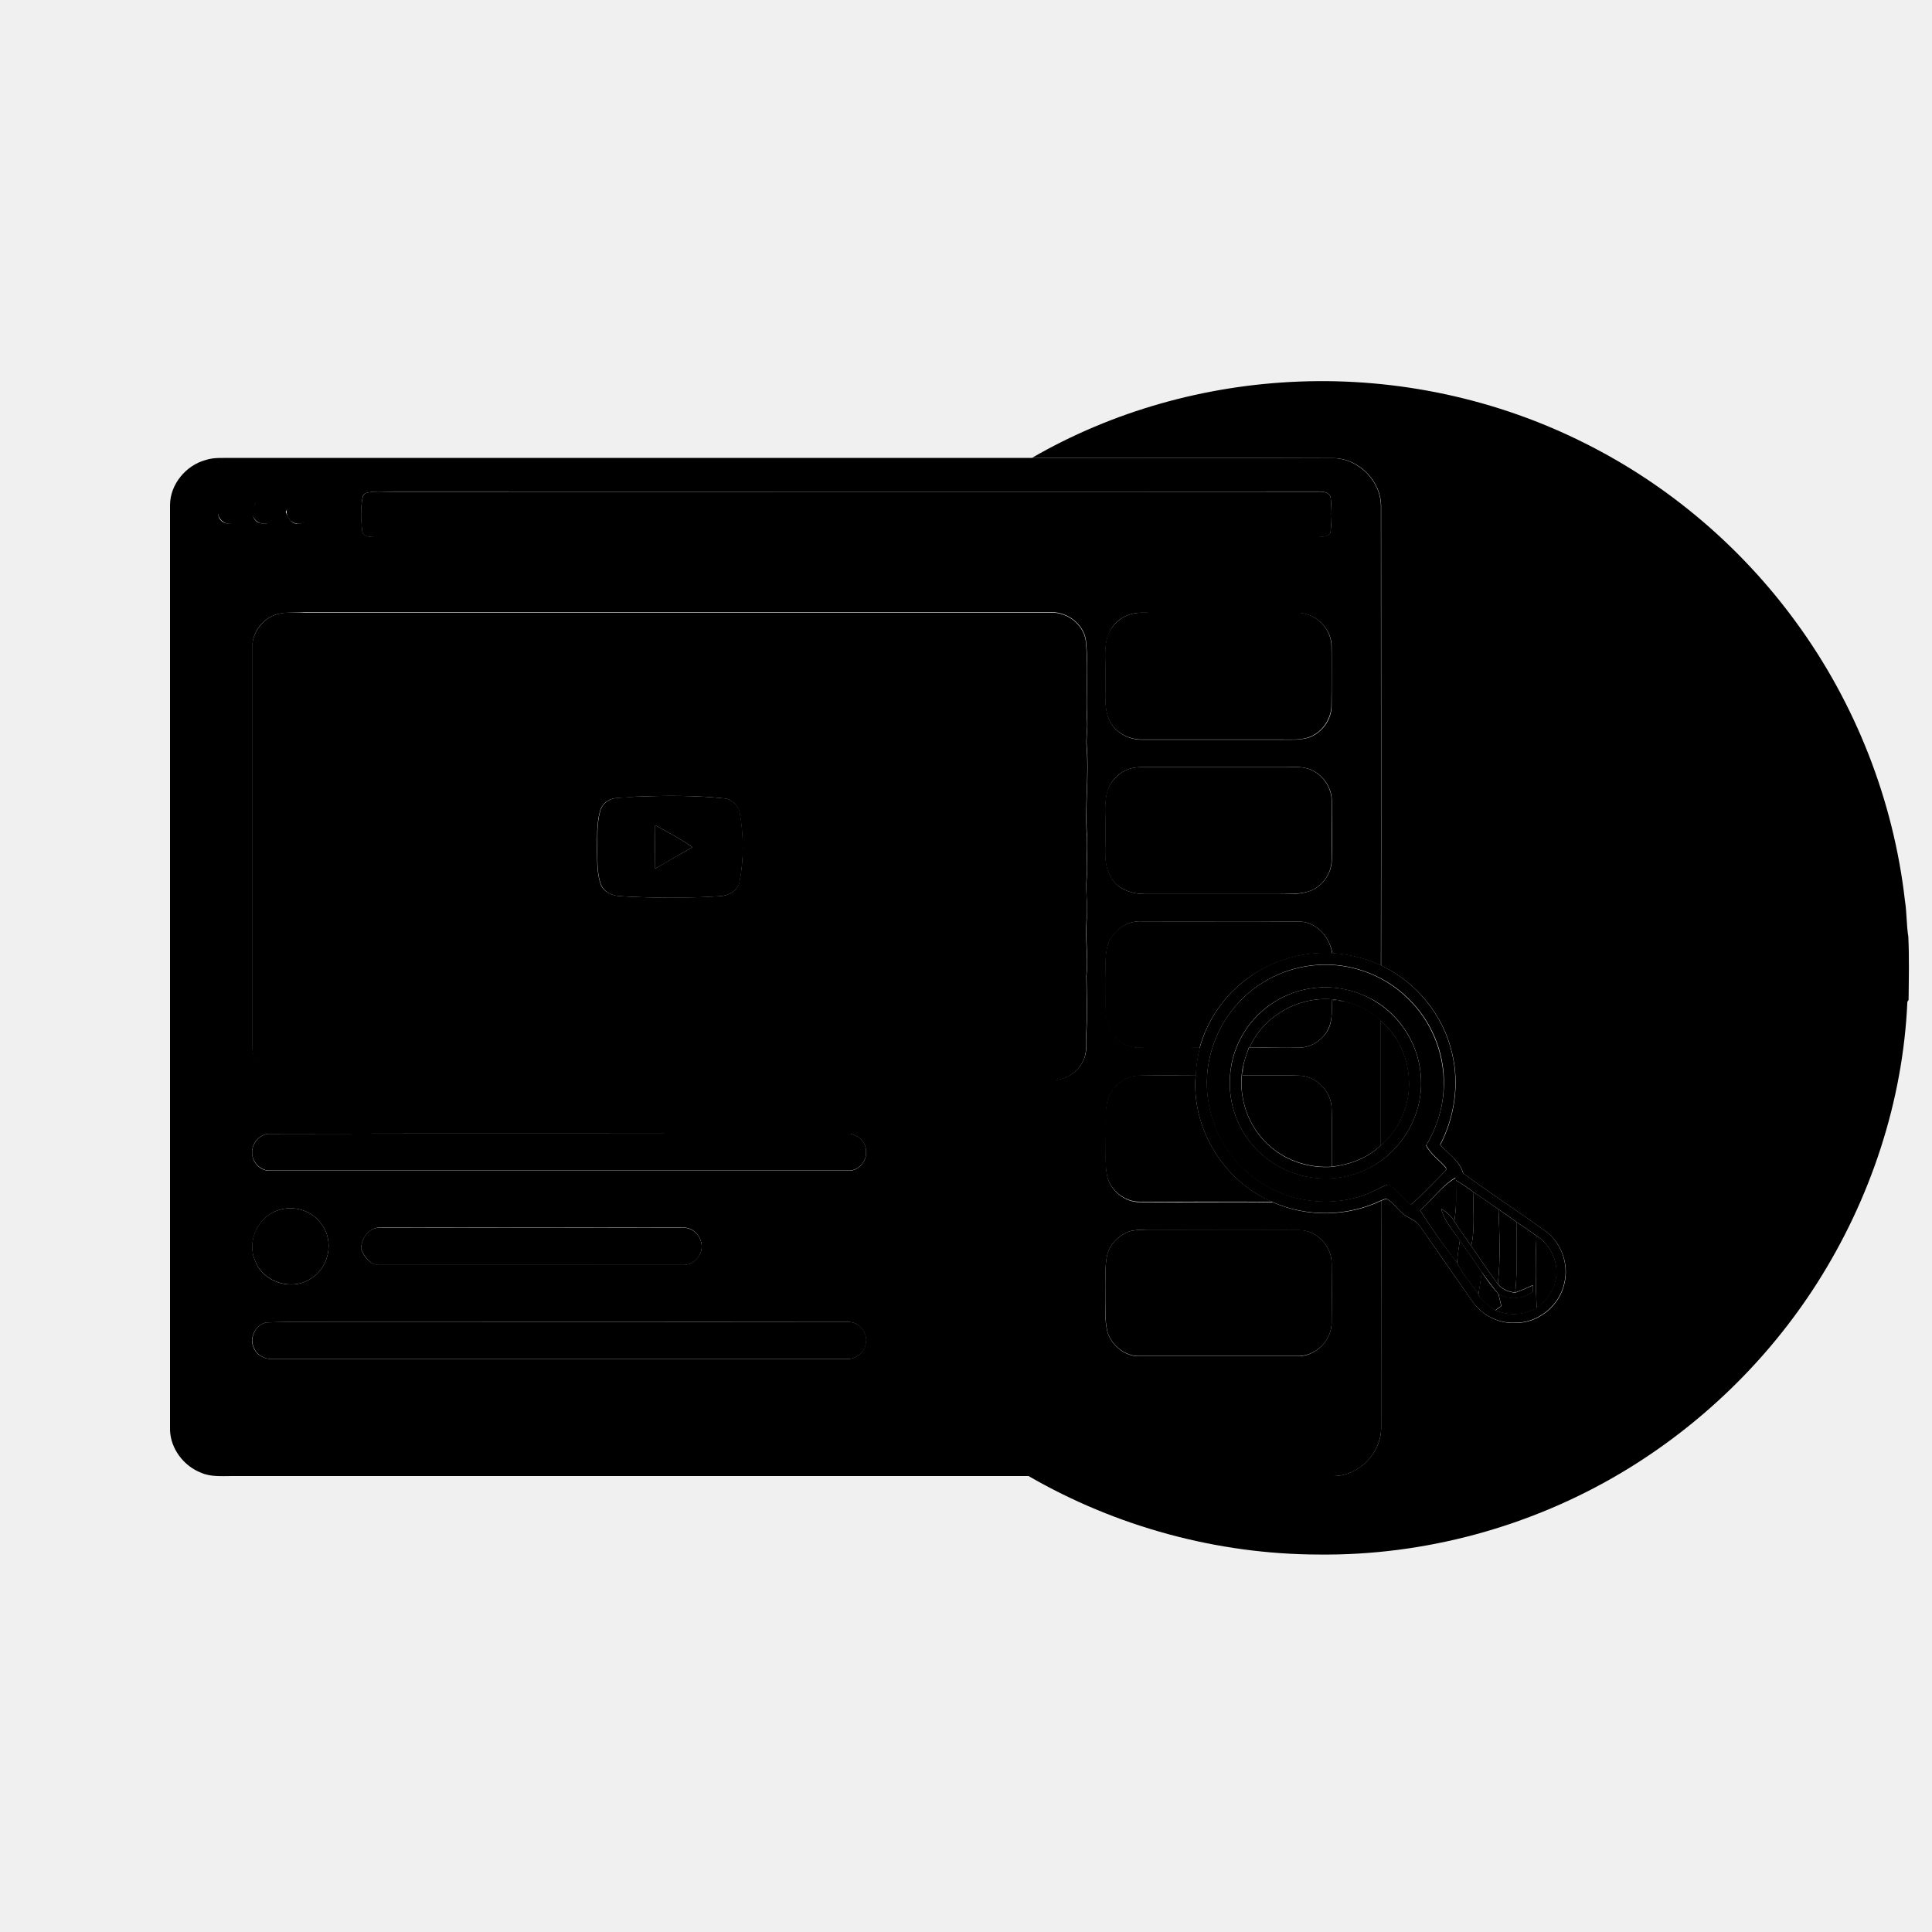
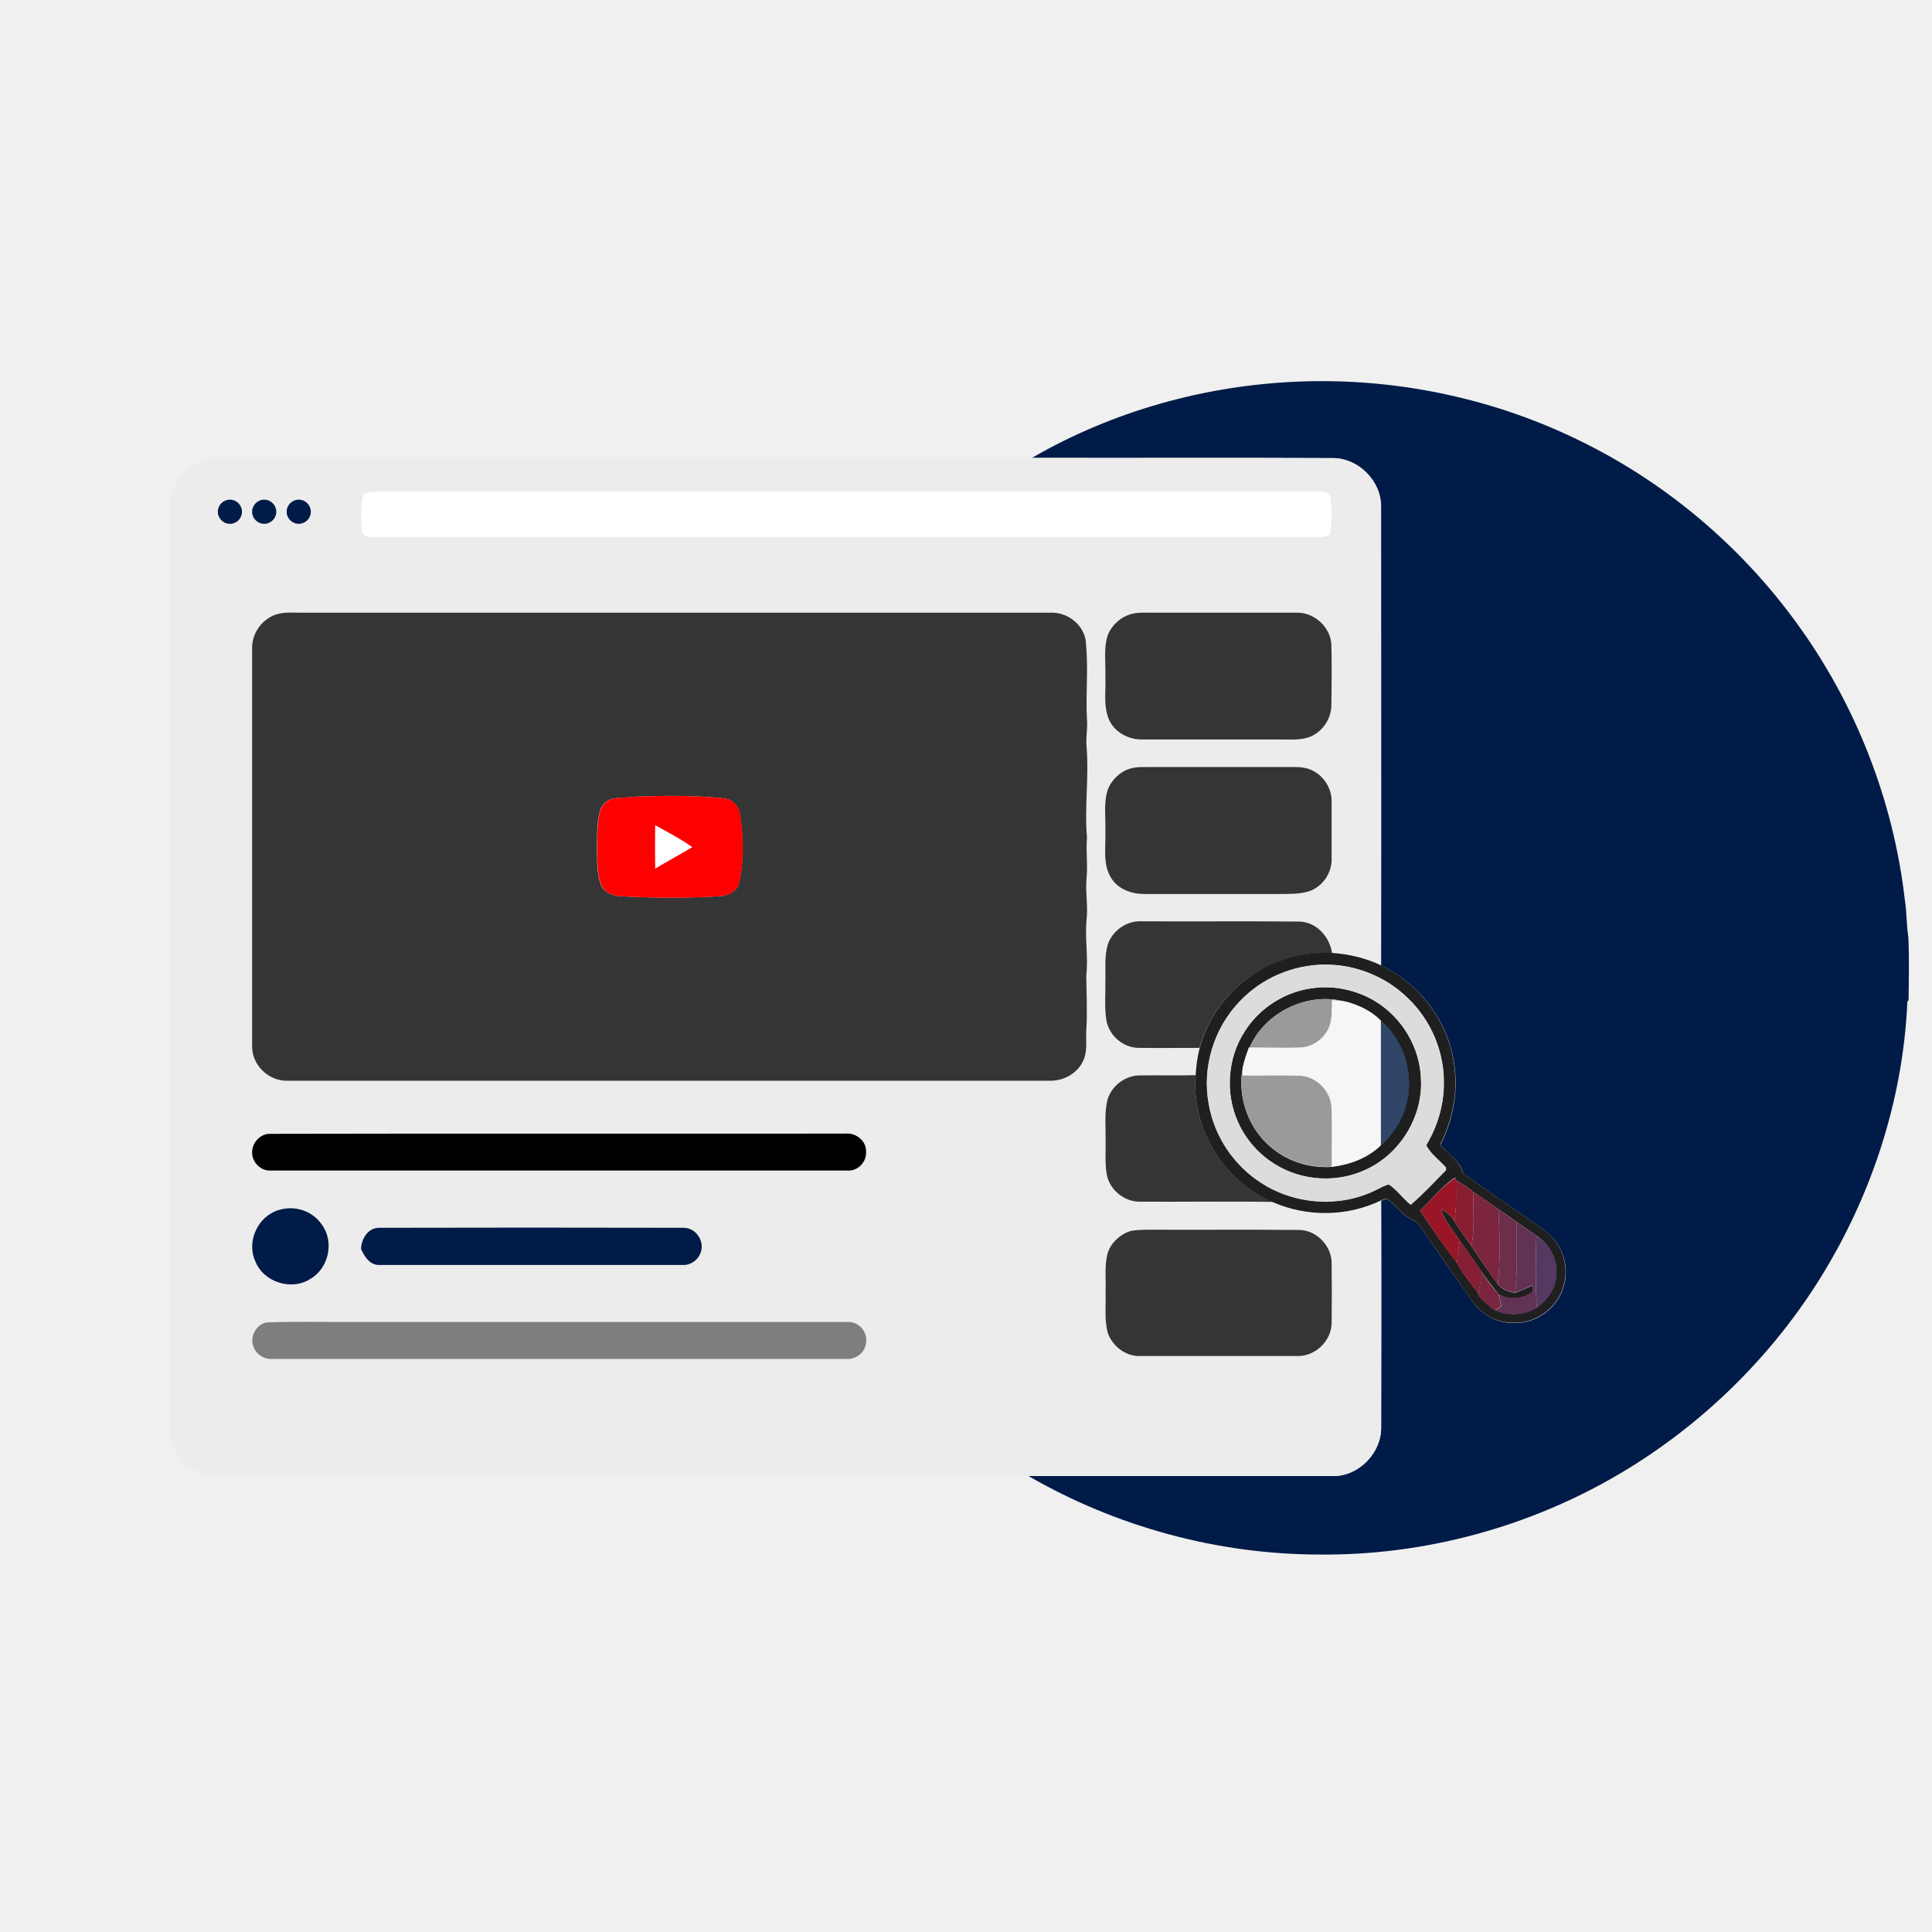
<svg xmlns="http://www.w3.org/2000/svg" version="1.1" id="Layer_1" x="0px" y="0px" viewBox="0 0 800 800" style="enable-background:new 0 0 800 800;" xml:space="preserve">
  <style type="text/css">
	.st0{fill:#001B47;}
	.st1{fill:#ECECEC;}
	.st2{fill:#FFFFFF;}
	.st3{fill:#353535;}
	.st4{fill:#FF0000;}
	.st5{fill:#1F1F1F;}
	.st6{fill:#DCDCDC;}
	.st7{fill:#9A9A9A;}
	.st8{fill:#F6F6F6;}
	.st9{opacity:0.8;}
	.st10{fill:#981625;}
	.st11{fill:#891D32;}
	.st12{fill:#7C253E;}
	.st13{fill:#6D2D4B;}
	.st14{fill:#623255;}
	.st15{fill:#553960;}
	.st16{fill:#861F35;}
	.st17{fill:#7A2640;}
	.st18{fill:#7E7E7E;}
</style>
  <g>
-     <path className="st0" d="M427.3,189.6c33.5-19.4,71.9-30.1,110.6-31.6c40.8-1.6,82,7.2,118.5,25.6c34.4,17.2,64.5,42.8,87.2,73.9   c24.7,33.7,40.5,74,45.2,115.5c0.8,5,0.6,10,1.4,14.9c0.4,8.7,0.2,17.5,0.1,26.2l-0.5,0.7c-1.8,41.3-15.3,81.9-37.5,116.7   c-20.3,31.8-48.2,58.8-80.7,78.2c-37.7,22.5-81.7,34.5-125.6,34c-41.9-0.1-83.8-11.5-120.1-32.5c42.1,0,84.1,0,126.2,0   c10.6,0,19.9-9.6,19.8-20.1c0-31.3,0.1-62.6,0-93.9c0.8-0.3,1.5-0.6,2.3-0.8c3.3,2,5.3,5.7,8.8,7.6c1.9,1.1,4,2,5.2,4   c7,10.2,14.2,20.4,21.3,30.6c3.9,5.8,10.7,9.5,17.7,9.2c9.6,0.3,18.6-7,20.6-16.3c2-8.1-1.3-17.1-8.1-21.9   c-11.2-8-22.7-15.6-33.8-23.7c-1.3-5.1-6.1-8-9.5-11.8c6-11.6,8-25.3,4.9-38c-3.6-15.8-14.8-29.4-29.4-36.3   c0.1-63.2,0-126.5,0-189.8c0.2-10.6-9.1-20.2-19.7-20.3C510.5,189.5,468.9,189.7,427.3,189.6z" />
+     <path class="st0" d="M427.3,189.6c33.5-19.4,71.9-30.1,110.6-31.6c40.8-1.6,82,7.2,118.5,25.6c34.4,17.2,64.5,42.8,87.2,73.9   c24.7,33.7,40.5,74,45.2,115.5c0.8,5,0.6,10,1.4,14.9c0.4,8.7,0.2,17.5,0.1,26.2l-0.5,0.7c-1.8,41.3-15.3,81.9-37.5,116.7   c-20.3,31.8-48.2,58.8-80.7,78.2c-37.7,22.5-81.7,34.5-125.6,34c-41.9-0.1-83.8-11.5-120.1-32.5c42.1,0,84.1,0,126.2,0   c10.6,0,19.9-9.6,19.8-20.1c0-31.3,0.1-62.6,0-93.9c0.8-0.3,1.5-0.6,2.3-0.8c3.3,2,5.3,5.7,8.8,7.6c1.9,1.1,4,2,5.2,4   c7,10.2,14.2,20.4,21.3,30.6c3.9,5.8,10.7,9.5,17.7,9.2c9.6,0.3,18.6-7,20.6-16.3c2-8.1-1.3-17.1-8.1-21.9   c-11.2-8-22.7-15.6-33.8-23.7c-1.3-5.1-6.1-8-9.5-11.8c6-11.6,8-25.3,4.9-38c-3.6-15.8-14.8-29.4-29.4-36.3   c0.1-63.2,0-126.5,0-189.8c0.2-10.6-9.1-20.2-19.7-20.3C510.5,189.5,468.9,189.7,427.3,189.6z" />
  </g>
  <g>
    <g>
-       <path className="st1" d="M85.1,190.5c3.5-1.2,7.3-0.8,10.9-0.9c110.5,0,220.9,0,331.4,0c41.6,0.1,83.1-0.1,124.7,0.1    c10.6,0.2,19.9,9.7,19.7,20.3c0,63.2,0.1,126.5,0,189.8c-6.3-3-13.2-4.6-20.1-5.1c-1.1-6.7-6.5-12.9-13.5-13.1    c-21.7-0.2-43.5,0-65.2-0.1c-6.2-0.4-12.2,3.8-14.2,9.6c-1.5,5.2-0.8,10.6-0.9,15.9c0.1,5-0.4,10.1,0.4,15.1    c0.9,6.6,7.1,11.9,13.8,11.7c8.3,0.1,16.5,0,24.8,0c-1,3.8-1.5,7.6-1.7,11.5c-7.7,0.1-15.4-0.1-23.1,0.1    c-6.3,0-12.3,4.7-13.6,10.9c-1,5.2-0.4,10.5-0.6,15.7c0.1,4.7-0.3,9.4,0.4,14c0.9,6.6,7.2,11.9,13.8,11.8    c18.4,0.2,36.7-0.2,55.1,0.1c14.1,6.2,30.8,6,44.7-0.7c0.1,31.3,0.1,62.6,0,93.9c0.1,10.5-9.2,20.2-19.8,20.1    c-42.1,0-84.1,0-126.2,0c-109.9,0-219.9,0-329.9,0c-4.3,0-8.8,0.4-12.8-1.4c-7.2-2.8-12.6-10-12.8-17.7c0-127.7,0-255.4,0-383.1    C70.5,200.5,77,192.7,85.1,190.5z M151.3,204.2c-0.2,0.3-0.8,0.8-1,1c-1.1,4.8-0.8,9.9-0.3,14.7c0.4,2.4,3.1,2.4,5,2.4    c130.3,0,260.7,0,391,0c1.8-0.1,4.7-0.1,5-2.4c0.5-4.6,0.5-9.3,0-13.9c-0.5-2.3-3.1-2.4-5-2.5c-127.7,0.1-255.3,0-383,0    C159.1,203.8,155.1,203.1,151.3,204.2z M92.4,208.4c-2.2,1.2-2.7,4.5-1.4,6.5c1.9,2.9,7,2.4,8.1-1    C100.9,210.1,95.8,205.9,92.4,208.4z M105.7,208.6c-1.8,2.7-1.5,7.5,2.4,8.1c4.1,1.3,7.4-4.2,4.5-7.3    C110.9,207.1,108,207.8,105.7,208.6z M118.3,212c1,2.4,2.5,5.5,5.7,4.8c4.2-0.1,5.4-6.7,1.7-8.4    C122.6,206.3,119.4,209.2,118.3,212z M115.2,254.2c-6.1,1.5-10.8,7.4-10.7,13.7c0,55,0,110,0,165c-0.2,7.7,6.8,14.5,14.5,14.4    c105.3,0,210.6,0,316,0c5.5,0.2,11.1-2.9,13.5-8c2-3.9,1.2-8.3,1.4-12.5c0.5-7.7,0.1-15.3,0-23c0.9-7.7-0.6-15.3,0.1-23    c0.6-5.7-0.6-11.4,0-17.1c0.6-5.7-0.3-11.3,0.2-17c-1.1-12.6,0.9-25.3-0.2-37.9c-0.3-3.7,0.5-7.3,0.2-11    c-0.6-10.3,0.6-20.7-0.4-31c0-7.6-7.4-13.6-14.8-13.3c-103,0-205.9,0-308.9,0C122.4,253.8,118.8,253.4,115.2,254.2z M468.3,254.3    c-4.3,1.2-8,4.5-9.5,8.8c-1.8,5.4-0.8,11.2-1,16.9c0.3,5.9-0.9,12.2,1.4,17.8c2.2,5.4,8.1,8.6,13.8,8.5c19.3,0,38.6,0,58,0    c3.6,0,7.2,0.2,10.7-0.8c5.6-1.8,9.8-7.5,9.7-13.4c0-8.3,0.1-16.6,0-25c-0.3-7.3-7.1-13.5-14.4-13.3c-20-0.1-40,0-59.9,0    C474.1,253.7,471.1,253.5,468.3,254.3z M468.2,318.2c-4.3,1.2-7.9,4.6-9.4,8.8c-1.8,5.5-0.8,11.4-1,17c0.3,6.5-1.3,13.8,2.5,19.7    c2.8,4.6,8.4,6.5,13.7,6.5c18.3,0,36.7,0,55,0c4.3,0,8.8,0.3,13-1.1c5.5-1.8,9.5-7.4,9.5-13.2c0.1-8,0-16,0-24    c0.1-5.9-3.9-11.6-9.5-13.5c-3.2-1.1-6.6-0.8-9.9-0.8c-18.4,0-36.7,0-55,0C474.1,317.7,471.1,317.4,468.2,318.2z M111.3,469.5    c-3.8,0.2-7,3.8-6.9,7.6c-0.2,4.1,3.4,7.9,7.6,7.7c79.7,0,159.3,0,239,0c4.1,0.3,7.9-3.6,7.6-7.7c0.3-4.5-4.2-8.2-8.5-7.6    C270.5,469.4,190.9,469.3,111.3,469.5z M115.6,501c-8.6,2.4-13.6,13-9.9,21.2c3.3,8.8,15.1,12.5,22.9,7.3    c7.6-4.4,9.9-15.5,4.6-22.5C129.4,501.4,122,499,115.6,501z M149.5,517.2c1.3,3.1,3.6,6.6,7.4,6.5c42,0.1,84,0,126,0    c3.1,0.2,5.9-1.9,7.1-4.8c2.1-4.7-1.8-10.7-7-10.6c-42-0.1-84-0.1-125.9,0C152.5,508.4,149.6,513,149.5,517.2z M467.6,509.9    c-4.3,1.6-8,5.2-9.1,9.7c-1.2,5-0.5,10.3-0.7,15.4c0.2,5.7-0.7,11.5,0.9,17c1.9,5.5,7.4,9.8,13.3,9.6c21.7,0,43.4,0,65,0    c7.4,0.3,14.2-6.2,14.4-13.6c0.1-8.3,0.1-16.6,0-24.9c0-7.2-6.2-13.7-13.4-13.7c-21-0.1-42,0-63-0.1    C472.5,509.2,470,509.2,467.6,509.9z M110.3,547.6c-4.4,0.9-7.1,6.1-5.4,10.2c1.2,3.2,4.6,5.2,8,4.9c79,0,158,0,237,0    c4.1,0.5,8.3-2.5,8.6-6.7c0.8-4.4-3-8.8-7.5-8.6c-67-0.1-134.1,0-201.1,0C136.8,547.5,123.5,547.1,110.3,547.6z" />
+       <path class="st1" d="M85.1,190.5c3.5-1.2,7.3-0.8,10.9-0.9c110.5,0,220.9,0,331.4,0c41.6,0.1,83.1-0.1,124.7,0.1    c10.6,0.2,19.9,9.7,19.7,20.3c0,63.2,0.1,126.5,0,189.8c-6.3-3-13.2-4.6-20.1-5.1c-1.1-6.7-6.5-12.9-13.5-13.1    c-21.7-0.2-43.5,0-65.2-0.1c-6.2-0.4-12.2,3.8-14.2,9.6c-1.5,5.2-0.8,10.6-0.9,15.9c0.1,5-0.4,10.1,0.4,15.1    c0.9,6.6,7.1,11.9,13.8,11.7c8.3,0.1,16.5,0,24.8,0c-1,3.8-1.5,7.6-1.7,11.5c-7.7,0.1-15.4-0.1-23.1,0.1    c-6.3,0-12.3,4.7-13.6,10.9c-1,5.2-0.4,10.5-0.6,15.7c0.1,4.7-0.3,9.4,0.4,14c0.9,6.6,7.2,11.9,13.8,11.8    c18.4,0.2,36.7-0.2,55.1,0.1c14.1,6.2,30.8,6,44.7-0.7c0.1,31.3,0.1,62.6,0,93.9c0.1,10.5-9.2,20.2-19.8,20.1    c-42.1,0-84.1,0-126.2,0c-109.9,0-219.9,0-329.9,0c-4.3,0-8.8,0.4-12.8-1.4c-7.2-2.8-12.6-10-12.8-17.7c0-127.7,0-255.4,0-383.1    C70.5,200.5,77,192.7,85.1,190.5z M151.3,204.2c-0.2,0.3-0.8,0.8-1,1c-1.1,4.8-0.8,9.9-0.3,14.7c0.4,2.4,3.1,2.4,5,2.4    c130.3,0,260.7,0,391,0c1.8-0.1,4.7-0.1,5-2.4c0.5-4.6,0.5-9.3,0-13.9c-0.5-2.3-3.1-2.4-5-2.5c-127.7,0.1-255.3,0-383,0    C159.1,203.8,155.1,203.1,151.3,204.2z M92.4,208.4c-2.2,1.2-2.7,4.5-1.4,6.5c1.9,2.9,7,2.4,8.1-1    C100.9,210.1,95.8,205.9,92.4,208.4z M105.7,208.6c-1.8,2.7-1.5,7.5,2.4,8.1c4.1,1.3,7.4-4.2,4.5-7.3    C110.9,207.1,108,207.8,105.7,208.6z M118.3,212c1,2.4,2.5,5.5,5.7,4.8c4.2-0.1,5.4-6.7,1.7-8.4    C122.6,206.3,119.4,209.2,118.3,212z M115.2,254.2c-6.1,1.5-10.8,7.4-10.7,13.7c0,55,0,110,0,165c-0.2,7.7,6.8,14.5,14.5,14.4    c105.3,0,210.6,0,316,0c5.5,0.2,11.1-2.9,13.5-8c2-3.9,1.2-8.3,1.4-12.5c0.5-7.7,0.1-15.3,0-23c0.9-7.7-0.6-15.3,0.1-23    c0.6-5.7-0.6-11.4,0-17.1c0.6-5.7-0.3-11.3,0.2-17c-1.1-12.6,0.9-25.3-0.2-37.9c-0.3-3.7,0.5-7.3,0.2-11    c-0.6-10.3,0.6-20.7-0.4-31c0-7.6-7.4-13.6-14.8-13.3c-103,0-205.9,0-308.9,0C122.4,253.8,118.8,253.4,115.2,254.2z M468.3,254.3    c-4.3,1.2-8,4.5-9.5,8.8c-1.8,5.4-0.8,11.2-1,16.9c0.3,5.9-0.9,12.2,1.4,17.8c2.2,5.4,8.1,8.6,13.8,8.5c19.3,0,38.6,0,58,0    c3.6,0,7.2,0.2,10.7-0.8c5.6-1.8,9.8-7.5,9.7-13.4c0-8.3,0.1-16.6,0-25c-0.3-7.3-7.1-13.5-14.4-13.3c-20-0.1-40,0-59.9,0    C474.1,253.7,471.1,253.5,468.3,254.3z M468.2,318.2c-4.3,1.2-7.9,4.6-9.4,8.8c-1.8,5.5-0.8,11.4-1,17c0.3,6.5-1.3,13.8,2.5,19.7    c2.8,4.6,8.4,6.5,13.7,6.5c18.3,0,36.7,0,55,0c4.3,0,8.8,0.3,13-1.1c5.5-1.8,9.5-7.4,9.5-13.2c0.1-8,0-16,0-24    c0.1-5.9-3.9-11.6-9.5-13.5c-3.2-1.1-6.6-0.8-9.9-0.8c-18.4,0-36.7,0-55,0C474.1,317.7,471.1,317.4,468.2,318.2z M111.3,469.5    c-3.8,0.2-7,3.8-6.9,7.6c-0.2,4.1,3.4,7.9,7.6,7.7c79.7,0,159.3,0,239,0c4.1,0.3,7.9-3.6,7.6-7.7c0.3-4.5-4.2-8.2-8.5-7.6    C270.5,469.4,190.9,469.3,111.3,469.5z M115.6,501c-8.6,2.4-13.6,13-9.9,21.2c3.3,8.8,15.1,12.5,22.9,7.3    c7.6-4.4,9.9-15.5,4.6-22.5C129.4,501.4,122,499,115.6,501z M149.5,517.2c1.3,3.1,3.6,6.6,7.4,6.5c42,0.1,84,0,126,0    c3.1,0.2,5.9-1.9,7.1-4.8c2.1-4.7-1.8-10.7-7-10.6c-42-0.1-84-0.1-125.9,0C152.5,508.4,149.6,513,149.5,517.2z M467.6,509.9    c-4.3,1.6-8,5.2-9.1,9.7c-1.2,5-0.5,10.3-0.7,15.4c0.2,5.7-0.7,11.5,0.9,17c1.9,5.5,7.4,9.8,13.3,9.6c21.7,0,43.4,0,65,0    c7.4,0.3,14.2-6.2,14.4-13.6c0.1-8.3,0.1-16.6,0-24.9c0-7.2-6.2-13.7-13.4-13.7c-21-0.1-42,0-63-0.1    C472.5,509.2,470,509.2,467.6,509.9z M110.3,547.6c-4.4,0.9-7.1,6.1-5.4,10.2c1.2,3.2,4.6,5.2,8,4.9c79,0,158,0,237,0    c4.1,0.5,8.3-2.5,8.6-6.7c0.8-4.4-3-8.8-7.5-8.6c-67-0.1-134.1,0-201.1,0C136.8,547.5,123.5,547.1,110.3,547.6z" />
    </g>
  </g>
  <g>
-     <path className="st2" d="M151.3,204.2c3.8-1.1,7.8-0.4,11.7-0.6c127.7,0,255.3,0,383,0c1.9,0,4.5,0.1,5,2.5c0.5,4.6,0.5,9.3,0,13.9   c-0.3,2.3-3.2,2.3-5,2.4c-130.4,0-260.7,0-391,0c-1.9-0.1-4.6,0-5-2.4c-0.6-4.8-0.8-9.9,0.3-14.7   C150.6,205,151.1,204.5,151.3,204.2z" />
-     <path className="st2" d="M271.3,341.7c5.2,2.9,10.5,5.6,15.4,9.1c-5.1,3-10.3,5.9-15.4,8.9C271.2,353.7,271.2,347.7,271.3,341.7z" />
+     <path class="st2" d="M151.3,204.2c3.8-1.1,7.8-0.4,11.7-0.6c127.7,0,255.3,0,383,0c1.9,0,4.5,0.1,5,2.5c0.5,4.6,0.5,9.3,0,13.9   c-0.3,2.3-3.2,2.3-5,2.4c-130.4,0-260.7,0-391,0c-1.9-0.1-4.6,0-5-2.4c-0.6-4.8-0.8-9.9,0.3-14.7   C150.6,205,151.1,204.5,151.3,204.2z" />
+     <path class="st2" d="M271.3,341.7c5.2,2.9,10.5,5.6,15.4,9.1c-5.1,3-10.3,5.9-15.4,8.9C271.2,353.7,271.2,347.7,271.3,341.7z" />
  </g>
  <g>
    <g>
-       <path className="st3" d="M115.2,254.2c3.5-0.9,7.2-0.4,10.8-0.5c103,0,205.9,0,308.9,0c7.4-0.4,14.8,5.6,14.8,13.3    c1,10.3-0.2,20.7,0.4,31c0.3,3.7-0.5,7.4-0.2,11c1.1,12.6-0.9,25.3,0.2,37.9c-0.5,5.7,0.4,11.3-0.2,17c-0.5,5.7,0.7,11.4,0,17.1    c-0.7,7.7,0.8,15.3-0.1,23c0.1,7.7,0.5,15.3,0,23c-0.2,4.1,0.6,8.6-1.4,12.5c-2.4,5-8,8.1-13.5,8c-105.3,0-210.6,0-316,0    c-7.7,0.2-14.7-6.6-14.5-14.4c0-55,0-110,0-165C104.4,261.7,109.1,255.7,115.2,254.2z M263,329.9c-2.7,0.3-5.4,0.4-8,0.6    c-3.1,0.2-5.9,2.5-6.6,5.5c-1.4,5.2-1.1,10.6-1.2,15.9c0.1,4.7-0.1,9.6,1.5,14.2c1.2,3.3,4.8,4.8,8.2,5c13.7,0.8,27.4,0.8,41.1,0    c3.6-0.2,7.6-2.2,8.2-6.1c1.8-9,1.7-18.5,0.2-27.6c-0.4-3.4-3-6.4-6.5-6.8C287.7,329.3,275.4,329.4,263,329.9z" />
+       <path class="st3" d="M115.2,254.2c3.5-0.9,7.2-0.4,10.8-0.5c103,0,205.9,0,308.9,0c7.4-0.4,14.8,5.6,14.8,13.3    c1,10.3-0.2,20.7,0.4,31c0.3,3.7-0.5,7.4-0.2,11c1.1,12.6-0.9,25.3,0.2,37.9c-0.5,5.7,0.4,11.3-0.2,17c-0.5,5.7,0.7,11.4,0,17.1    c-0.7,7.7,0.8,15.3-0.1,23c0.1,7.7,0.5,15.3,0,23c-0.2,4.1,0.6,8.6-1.4,12.5c-2.4,5-8,8.1-13.5,8c-105.3,0-210.6,0-316,0    c-7.7,0.2-14.7-6.6-14.5-14.4c0-55,0-110,0-165C104.4,261.7,109.1,255.7,115.2,254.2z M263,329.9c-2.7,0.3-5.4,0.4-8,0.6    c-3.1,0.2-5.9,2.5-6.6,5.5c-1.4,5.2-1.1,10.6-1.2,15.9c0.1,4.7-0.1,9.6,1.5,14.2c1.2,3.3,4.8,4.8,8.2,5c13.7,0.8,27.4,0.8,41.1,0    c3.6-0.2,7.6-2.2,8.2-6.1c1.8-9,1.7-18.5,0.2-27.6c-0.4-3.4-3-6.4-6.5-6.8C287.7,329.3,275.4,329.4,263,329.9z" />
    </g>
-     <path className="st3" d="M468.3,254.3c2.8-0.8,5.8-0.6,8.7-0.6c20,0,40,0,59.9,0c7.3-0.2,14.1,6,14.4,13.3c0.2,8.3,0.1,16.6,0,25   c0,5.9-4.1,11.6-9.7,13.4c-3.5,1.1-7.1,0.8-10.7,0.8c-19.3,0-38.6,0-58,0c-5.7,0.1-11.6-3.1-13.8-8.5c-2.3-5.6-1.1-11.9-1.4-17.8   c0.2-5.6-0.8-11.4,1-16.9C460.3,258.9,464,255.5,468.3,254.3z" />
-     <path className="st3" d="M468.2,318.2c2.8-0.8,5.8-0.5,8.8-0.6c18.4,0,36.7,0,55,0c3.3,0.1,6.7-0.3,9.9,0.8c5.6,1.9,9.6,7.6,9.5,13.5   c0,8,0,16,0,24c0,5.8-3.9,11.4-9.5,13.2c-4.2,1.3-8.7,1-13,1.1c-18.3,0-36.7,0-55,0c-5.2,0-10.8-1.9-13.7-6.5   c-3.8-5.9-2.2-13.1-2.5-19.7c0.2-5.7-0.8-11.5,1-17C460.3,322.8,463.9,319.4,468.2,318.2z" />
-     <path className="st3" d="M458.7,391.1c2-5.9,8-10,14.2-9.6c21.7,0.1,43.5-0.1,65.2,0.1c7.1,0.2,12.5,6.4,13.5,13.1   c-12.3-0.7-24.8,3-34.8,10.3c-9.7,6.9-16.9,17.4-20.1,28.9c-8.3,0-16.5,0.1-24.8,0c-6.7,0.2-12.9-5.2-13.8-11.7   c-0.8-5-0.3-10-0.4-15.1C457.9,401.7,457.2,396.3,458.7,391.1z" />
-     <path className="st3" d="M458.4,456.2c1.3-6.2,7.3-10.9,13.6-10.9c7.7-0.1,15.4,0.1,23.1-0.1c-1.9,21.9,11.7,44.2,32,52.5   c-18.4-0.3-36.7,0-55.1-0.1c-6.6,0.1-12.9-5.2-13.8-11.8c-0.7-4.6-0.3-9.3-0.4-14C457.9,466.7,457.3,461.4,458.4,456.2z" />
-     <path className="st3" d="M467.6,509.9c2.4-0.7,4.9-0.6,7.4-0.7c21,0.1,42-0.1,63,0.1c7.2,0.1,13.4,6.6,13.4,13.7   c0.1,8.3,0.1,16.6,0,24.9c-0.1,7.4-6.9,13.9-14.4,13.6c-21.7,0-43.4,0-65,0c-5.9,0.2-11.4-4.1-13.3-9.6c-1.5-5.6-0.7-11.4-0.9-17   c0.2-5.1-0.5-10.4,0.7-15.4C459.6,515.1,463.3,511.5,467.6,509.9z" />
+     <path class="st3" d="M468.3,254.3c2.8-0.8,5.8-0.6,8.7-0.6c20,0,40,0,59.9,0c7.3-0.2,14.1,6,14.4,13.3c0.2,8.3,0.1,16.6,0,25   c0,5.9-4.1,11.6-9.7,13.4c-3.5,1.1-7.1,0.8-10.7,0.8c-19.3,0-38.6,0-58,0c-5.7,0.1-11.6-3.1-13.8-8.5c-2.3-5.6-1.1-11.9-1.4-17.8   c0.2-5.6-0.8-11.4,1-16.9C460.3,258.9,464,255.5,468.3,254.3z" />
+     <path class="st3" d="M468.2,318.2c2.8-0.8,5.8-0.5,8.8-0.6c18.4,0,36.7,0,55,0c3.3,0.1,6.7-0.3,9.9,0.8c5.6,1.9,9.6,7.6,9.5,13.5   c0,8,0,16,0,24c0,5.8-3.9,11.4-9.5,13.2c-4.2,1.3-8.7,1-13,1.1c-18.3,0-36.7,0-55,0c-5.2,0-10.8-1.9-13.7-6.5   c-3.8-5.9-2.2-13.1-2.5-19.7c0.2-5.7-0.8-11.5,1-17C460.3,322.8,463.9,319.4,468.2,318.2z" />
+     <path class="st3" d="M458.7,391.1c2-5.9,8-10,14.2-9.6c21.7,0.1,43.5-0.1,65.2,0.1c7.1,0.2,12.5,6.4,13.5,13.1   c-12.3-0.7-24.8,3-34.8,10.3c-9.7,6.9-16.9,17.4-20.1,28.9c-8.3,0-16.5,0.1-24.8,0c-6.7,0.2-12.9-5.2-13.8-11.7   c-0.8-5-0.3-10-0.4-15.1C457.9,401.7,457.2,396.3,458.7,391.1z" />
+     <path class="st3" d="M458.4,456.2c1.3-6.2,7.3-10.9,13.6-10.9c7.7-0.1,15.4,0.1,23.1-0.1c-1.9,21.9,11.7,44.2,32,52.5   c-18.4-0.3-36.7,0-55.1-0.1c-6.6,0.1-12.9-5.2-13.8-11.8c-0.7-4.6-0.3-9.3-0.4-14C457.9,466.7,457.3,461.4,458.4,456.2z" />
+     <path class="st3" d="M467.6,509.9c2.4-0.7,4.9-0.6,7.4-0.7c21,0.1,42-0.1,63,0.1c7.2,0.1,13.4,6.6,13.4,13.7   c0.1,8.3,0.1,16.6,0,24.9c-0.1,7.4-6.9,13.9-14.4,13.6c-21.7,0-43.4,0-65,0c-5.9,0.2-11.4-4.1-13.3-9.6c-1.5-5.6-0.7-11.4-0.9-17   c0.2-5.1-0.5-10.4,0.7-15.4C459.6,515.1,463.3,511.5,467.6,509.9z" />
  </g>
  <g>
    <g>
-       <path className="st4" d="M263,329.9c12.3-0.5,24.7-0.6,37,0.7c3.5,0.4,6.1,3.4,6.5,6.8c1.5,9.1,1.5,18.5-0.2,27.6    c-0.7,3.9-4.6,5.9-8.2,6.1c-13.7,0.9-27.4,0.8-41.1,0c-3.3-0.1-6.9-1.6-8.2-5c-1.6-4.5-1.4-9.4-1.5-14.2    c0.1-5.3-0.2-10.8,1.2-15.9c0.7-3,3.5-5.3,6.6-5.5C257.7,330.2,260.4,330.1,263,329.9z M271.3,341.7c-0.1,6-0.1,12,0,18    c5.1-3.1,10.3-5.9,15.4-8.9C281.8,347.3,276.5,344.6,271.3,341.7z" />
+       <path class="st4" d="M263,329.9c12.3-0.5,24.7-0.6,37,0.7c3.5,0.4,6.1,3.4,6.5,6.8c1.5,9.1,1.5,18.5-0.2,27.6    c-0.7,3.9-4.6,5.9-8.2,6.1c-13.7,0.9-27.4,0.8-41.1,0c-3.3-0.1-6.9-1.6-8.2-5c-1.6-4.5-1.4-9.4-1.5-14.2    c0.1-5.3-0.2-10.8,1.2-15.9c0.7-3,3.5-5.3,6.6-5.5C257.7,330.2,260.4,330.1,263,329.9z M271.3,341.7c-0.1,6-0.1,12,0,18    c5.1-3.1,10.3-5.9,15.4-8.9C281.8,347.3,276.5,344.6,271.3,341.7z" />
    </g>
  </g>
  <g>
    <g>
-       <path className="st5" d="M516.9,404.9c9.9-7.4,22.5-11,34.8-10.3c7,0.5,13.8,2.1,20.1,5.1c14.6,6.9,25.8,20.6,29.4,36.3    c3.1,12.8,1.1,26.4-4.9,38c3.3,3.7,8.1,6.6,9.5,11.8c11.1,8.1,22.6,15.7,33.8,23.7c6.8,4.8,10.1,13.8,8.1,21.9    c-2,9.3-11,16.6-20.6,16.3c-7,0.3-13.8-3.4-17.7-9.2c-7.1-10.2-14.2-20.4-21.3-30.6c-1.2-2-3.3-2.9-5.2-4    c-3.5-1.9-5.4-5.6-8.8-7.6c-0.8,0.2-1.6,0.5-2.3,0.8c-13.9,6.7-30.6,6.9-44.7,0.7c-20.3-8.4-33.9-30.6-32-52.5    c0.2-3.9,0.7-7.7,1.7-11.5C500,422.3,507.1,411.9,516.9,404.9z M513.5,414.5c-10.8,11.1-15.9,27.5-12.9,42.7    c2.3,13.2,10.4,25.4,21.8,32.6c13.7,8.9,32,10.3,46.8,3.2c2-0.9,3.8-2.1,6-2.6c3.4,2.3,5.8,5.8,9,8.4c5.2-4.4,9.8-9.5,14.6-14.3    c0-0.2,0-0.8,0-1c-2.7-3.2-6.3-5.5-8.2-9.3c4.5-7.6,7.2-16.3,7.3-25.2c0.3-13.3-5.3-26.6-15-35.8c-9.1-8.9-21.9-14-34.7-13.8    C535.1,399.6,522.4,405.1,513.5,414.5z M588,501.2c4.8,7.4,9.9,14.7,15.3,21.6c2.3,4.7,5.9,8.7,8.9,12.9l-0.1,0.5    c2,2.5,4.4,4.5,7,6.3c5.6,2.3,11.9,2.2,17.1-1c3.6-2.6,6.7-6.2,7.7-10.6c2-7.3-1.5-15.3-7.8-19.3c-2.7-1.9-5.4-3.8-8.1-5.6    c-2.5-1.8-5-3.6-7.6-5.3c-3.4-2.4-6.8-4.8-10.3-7.1c-2.3-1.8-4.8-3.5-7.4-5l0-1C596.9,491,593,496.9,588,501.2z" />
+       <path class="st5" d="M516.9,404.9c9.9-7.4,22.5-11,34.8-10.3c7,0.5,13.8,2.1,20.1,5.1c14.6,6.9,25.8,20.6,29.4,36.3    c3.1,12.8,1.1,26.4-4.9,38c3.3,3.7,8.1,6.6,9.5,11.8c11.1,8.1,22.6,15.7,33.8,23.7c6.8,4.8,10.1,13.8,8.1,21.9    c-2,9.3-11,16.6-20.6,16.3c-7,0.3-13.8-3.4-17.7-9.2c-7.1-10.2-14.2-20.4-21.3-30.6c-1.2-2-3.3-2.9-5.2-4    c-3.5-1.9-5.4-5.6-8.8-7.6c-0.8,0.2-1.6,0.5-2.3,0.8c-13.9,6.7-30.6,6.9-44.7,0.7c-20.3-8.4-33.9-30.6-32-52.5    c0.2-3.9,0.7-7.7,1.7-11.5C500,422.3,507.1,411.9,516.9,404.9z M513.5,414.5c-10.8,11.1-15.9,27.5-12.9,42.7    c2.3,13.2,10.4,25.4,21.8,32.6c13.7,8.9,32,10.3,46.8,3.2c2-0.9,3.8-2.1,6-2.6c3.4,2.3,5.8,5.8,9,8.4c5.2-4.4,9.8-9.5,14.6-14.3    c0-0.2,0-0.8,0-1c-2.7-3.2-6.3-5.5-8.2-9.3c4.5-7.6,7.2-16.3,7.3-25.2c0.3-13.3-5.3-26.6-15-35.8c-9.1-8.9-21.9-14-34.7-13.8    C535.1,399.6,522.4,405.1,513.5,414.5z M588,501.2c4.8,7.4,9.9,14.7,15.3,21.6c2.3,4.7,5.9,8.7,8.9,12.9l-0.1,0.5    c2,2.5,4.4,4.5,7,6.3c5.6,2.3,11.9,2.2,17.1-1c3.6-2.6,6.7-6.2,7.7-10.6c2-7.3-1.5-15.3-7.8-19.3c-2.7-1.9-5.4-3.8-8.1-5.6    c-2.5-1.8-5-3.6-7.6-5.3c-3.4-2.4-6.8-4.8-10.3-7.1c-2.3-1.8-4.8-3.5-7.4-5l0-1C596.9,491,593,496.9,588,501.2z" />
    </g>
    <g>
-       <path className="st5" d="M544.1,409.1c8.7-1.1,17.8,0.9,25.3,5.5c11.2,6.8,18.6,19.2,19,32.3c0.8,15.6-8.7,31-22.9,37.5    c-11.9,5.6-26.5,4.7-37.6-2.3c-6.7-4.1-12.1-10.3-15.3-17.5c-5.3-11.9-4.3-26.4,2.7-37.3C521.5,417.3,532.4,410.4,544.1,409.1z     M517.4,433.8h-0.3c-0.9,2.7-1.9,5.3-2.5,8.1c-2.3,12,2.1,25.1,11.5,33c6.9,6,16.2,8.9,25.3,8.3c7.4-0.9,14.9-3.6,20.3-8.9    c3.7-3.2,6.7-7.2,8.7-11.7c6.2-13.3,2.6-30.4-8.7-39.9c-4-4-9.2-6.5-14.6-7.9C541.7,410.5,523.8,419,517.4,433.8z" />
+       <path class="st5" d="M544.1,409.1c8.7-1.1,17.8,0.9,25.3,5.5c11.2,6.8,18.6,19.2,19,32.3c0.8,15.6-8.7,31-22.9,37.5    c-11.9,5.6-26.5,4.7-37.6-2.3c-6.7-4.1-12.1-10.3-15.3-17.5c-5.3-11.9-4.3-26.4,2.7-37.3C521.5,417.3,532.4,410.4,544.1,409.1z     M517.4,433.8h-0.3c-0.9,2.7-1.9,5.3-2.5,8.1c-2.3,12,2.1,25.1,11.5,33c6.9,6,16.2,8.9,25.3,8.3c7.4-0.9,14.9-3.6,20.3-8.9    c3.7-3.2,6.7-7.2,8.7-11.7c6.2-13.3,2.6-30.4-8.7-39.9c-4-4-9.2-6.5-14.6-7.9C541.7,410.5,523.8,419,517.4,433.8z" />
    </g>
-     <path className="st5" d="M596.8,500.6c2.2,1.2,4.1,2.9,5.4,5.1c2.2,3.5,4.6,6.8,7,10.2c3.6,5.3,7.2,10.6,11,15.8   c1.7,2.2,4.4,3.3,7.2,3.6c2.5-0.9,5-2,7.4-3.1c0,0.7,0,2,0,2.7c-4.2,3-9.7,3.7-14.3,1c-2.4-3-4.7-6-6.9-9.1c-3-4.4-6-8.8-9.1-13.1   C601.7,509.4,598,505.6,596.8,500.6z" />
+     <path class="st5" d="M596.8,500.6c2.2,1.2,4.1,2.9,5.4,5.1c2.2,3.5,4.6,6.8,7,10.2c3.6,5.3,7.2,10.6,11,15.8   c1.7,2.2,4.4,3.3,7.2,3.6c2.5-0.9,5-2,7.4-3.1c0,0.7,0,2,0,2.7c-4.2,3-9.7,3.7-14.3,1c-2.4-3-4.7-6-6.9-9.1c-3-4.4-6-8.8-9.1-13.1   C601.7,509.4,598,505.6,596.8,500.6z" />
  </g>
  <g>
    <g>
-       <path className="st6" d="M513.5,414.5c8.9-9.4,21.6-14.8,34.6-15c12.8-0.2,25.5,4.8,34.7,13.8c9.7,9.2,15.2,22.5,15,35.8    c0,8.9-2.7,17.6-7.3,25.2c1.9,3.8,5.5,6.1,8.2,9.3c0,0.3,0,0.8,0,1c-4.8,4.8-9.4,9.9-14.6,14.3c-3.2-2.6-5.6-6.1-9-8.4    c-2.2,0.4-4,1.7-6,2.6c-14.8,7.1-33.1,5.7-46.8-3.2c-11.4-7.2-19.5-19.3-21.8-32.6C497.6,442,502.7,425.5,513.5,414.5z     M544.1,409.1c-11.7,1.3-22.6,8.1-28.8,18.1c-7.1,10.9-8,25.5-2.7,37.3c3.2,7.2,8.6,13.4,15.3,17.5c11.1,7,25.7,7.9,37.6,2.3    c14.2-6.4,23.7-21.8,22.9-37.5c-0.4-13.1-7.8-25.6-19-32.3C561.8,410.1,552.8,408,544.1,409.1z" />
+       <path class="st6" d="M513.5,414.5c8.9-9.4,21.6-14.8,34.6-15c12.8-0.2,25.5,4.8,34.7,13.8c9.7,9.2,15.2,22.5,15,35.8    c0,8.9-2.7,17.6-7.3,25.2c1.9,3.8,5.5,6.1,8.2,9.3c0,0.3,0,0.8,0,1c-4.8,4.8-9.4,9.9-14.6,14.3c-3.2-2.6-5.6-6.1-9-8.4    c-2.2,0.4-4,1.7-6,2.6c-14.8,7.1-33.1,5.7-46.8-3.2c-11.4-7.2-19.5-19.3-21.8-32.6C497.6,442,502.7,425.5,513.5,414.5z     M544.1,409.1c-11.7,1.3-22.6,8.1-28.8,18.1c-7.1,10.9-8,25.5-2.7,37.3c3.2,7.2,8.6,13.4,15.3,17.5c11.1,7,25.7,7.9,37.6,2.3    c14.2-6.4,23.7-21.8,22.9-37.5c-0.4-13.1-7.8-25.6-19-32.3C561.8,410.1,552.8,408,544.1,409.1z" />
    </g>
  </g>
  <g>
-     <path className="st7" d="M517.4,433.8c6.4-14.8,24.3-23.3,39.8-19c-1.9-0.3-3.8-0.4-5.6-0.6c-0.2,3.7,0.2,7.6-1.3,11.2   c-2,4.8-6.9,8.3-12.2,8.4C531.2,434,524.3,433.7,517.4,433.8z" />
-     <path className="st7" d="M526.2,474.9c-9.4-7.9-13.9-20.9-11.5-33c0,0.9-0.2,2.6-0.2,3.4c7.8,0.1,15.7-0.2,23.5,0.1   c7.1,0.1,13.3,6.5,13.4,13.6c0.3,8,0,16.1,0.1,24.1C542.4,483.7,533.1,480.8,526.2,474.9z" />
+     <path class="st7" d="M517.4,433.8c6.4-14.8,24.3-23.3,39.8-19c-1.9-0.3-3.8-0.4-5.6-0.6c-0.2,3.7,0.2,7.6-1.3,11.2   c-2,4.8-6.9,8.3-12.2,8.4C531.2,434,524.3,433.7,517.4,433.8z" />
+     <path class="st7" d="M526.2,474.9c-9.4-7.9-13.9-20.9-11.5-33c0,0.9-0.2,2.6-0.2,3.4c7.8,0.1,15.7-0.2,23.5,0.1   c7.1,0.1,13.3,6.5,13.4,13.6c0.3,8,0,16.1,0.1,24.1C542.4,483.7,533.1,480.8,526.2,474.9z" />
  </g>
  <g>
-     <path className="st8" d="M551.6,414.1c1.9,0.2,3.7,0.4,5.6,0.6c5.4,1.4,10.7,3.9,14.6,7.9c0,17.2,0,34.4,0,51.6   c-5.4,5.3-12.9,8-20.3,8.9c-0.1-8,0.2-16.1-0.1-24.1c-0.1-7.1-6.3-13.4-13.4-13.6c-7.8-0.3-15.7,0-23.5-0.1c0-0.9,0.2-2.6,0.2-3.4   c0.5-2.8,1.5-5.4,2.5-8.1h0.3c6.9,0,13.8,0.2,20.7,0c5.2-0.1,10.1-3.6,12.2-8.4C551.8,421.8,551.4,417.9,551.6,414.1z" />
+     <path class="st8" d="M551.6,414.1c1.9,0.2,3.7,0.4,5.6,0.6c5.4,1.4,10.7,3.9,14.6,7.9c0,17.2,0,34.4,0,51.6   c-5.4,5.3-12.9,8-20.3,8.9c-0.1-8,0.2-16.1-0.1-24.1c-0.1-7.1-6.3-13.4-13.4-13.6c-7.8-0.3-15.7,0-23.5-0.1c0-0.9,0.2-2.6,0.2-3.4   c0.5-2.8,1.5-5.4,2.5-8.1h0.3c6.9,0,13.8,0.2,20.7,0c5.2-0.1,10.1-3.6,12.2-8.4C551.8,421.8,551.4,417.9,551.6,414.1z" />
  </g>
-   <g className="st9">
-     <path className="st0" d="M571.8,422.7c11.3,9.5,14.9,26.6,8.7,39.9c-2,4.5-4.9,8.5-8.7,11.7C571.8,457.1,571.8,439.9,571.8,422.7z" />
+   <g class="st9">
+     <path class="st0" d="M571.8,422.7c11.3,9.5,14.9,26.6,8.7,39.9c-2,4.5-4.9,8.5-8.7,11.7C571.8,457.1,571.8,439.9,571.8,422.7z" />
  </g>
  <g>
    <path d="M111.3,469.5c79.6-0.2,159.2,0,238.8-0.1c4.4-0.5,8.8,3.2,8.5,7.6c0.3,4.1-3.4,8-7.6,7.7c-79.7,0-159.3,0-239,0   c-4.1,0.2-7.8-3.6-7.6-7.7C104.4,473.3,107.6,469.7,111.3,469.5z" />
-     <path className="st0" d="M115.6,501c6.4-2,13.8,0.4,17.6,6c5.3,7,3,18.1-4.6,22.5c-7.8,5.2-19.6,1.4-22.9-7.3   C101.9,514,106.9,503.4,115.6,501z" />
-     <path className="st0" d="M149.5,517.2c0.1-4.2,2.9-8.9,7.6-8.8c42-0.1,83.9-0.1,125.9,0c5.2-0.1,9.1,5.8,7,10.6c-1.1,2.8-4,4.9-7.1,4.8   c-42,0-84,0-126,0C153.1,523.8,150.9,520.3,149.5,517.2z" />
+     <path class="st0" d="M115.6,501c6.4-2,13.8,0.4,17.6,6c5.3,7,3,18.1-4.6,22.5c-7.8,5.2-19.6,1.4-22.9-7.3   C101.9,514,106.9,503.4,115.6,501z" />
+     <path class="st0" d="M149.5,517.2c0.1-4.2,2.9-8.9,7.6-8.8c42-0.1,83.9-0.1,125.9,0c5.2-0.1,9.1,5.8,7,10.6c-1.1,2.8-4,4.9-7.1,4.8   c-42,0-84,0-126,0C153.1,523.8,150.9,520.3,149.5,517.2z" />
  </g>
  <g>
-     <path className="st10" d="M588,501.2c5.1-4.4,9-10.2,14.9-13.5l0,1c0.2,5.7,0.2,11.4-0.7,17c-1.3-2.2-3.1-3.9-5.4-5.1   c1.2,5,4.9,8.8,7.7,13c-0.5,3.1-0.9,6.2-1.2,9.3C597.8,515.9,592.8,508.6,588,501.2z" />
+     <path class="st10" d="M588,501.2c5.1-4.4,9-10.2,14.9-13.5l0,1c0.2,5.7,0.2,11.4-0.7,17c-1.3-2.2-3.1-3.9-5.4-5.1   c1.2,5,4.9,8.8,7.7,13c-0.5,3.1-0.9,6.2-1.2,9.3C597.8,515.9,592.8,508.6,588,501.2z" />
  </g>
  <g>
-     <path className="st11" d="M602.8,488.7c2.6,1.5,5,3.2,7.4,5c-0.4,7.4,0.7,14.9-1,22.2c-2.4-3.3-4.8-6.7-7-10.2   C603.1,500.1,603,494.4,602.8,488.7z" />
+     <path class="st11" d="M602.8,488.7c2.6,1.5,5,3.2,7.4,5c-0.4,7.4,0.7,14.9-1,22.2c-2.4-3.3-4.8-6.7-7-10.2   C603.1,500.1,603,494.4,602.8,488.7z" />
  </g>
  <g>
-     <path className="st12" d="M610.2,493.7c3.5,2.2,6.9,4.7,10.3,7.1c0.4,10.3,0.9,20.6-0.3,30.9c-3.8-5.2-7.4-10.5-11-15.8   C610.9,508.6,609.8,501.1,610.2,493.7z" />
+     <path class="st12" d="M610.2,493.7c3.5,2.2,6.9,4.7,10.3,7.1c0.4,10.3,0.9,20.6-0.3,30.9c-3.8-5.2-7.4-10.5-11-15.8   C610.9,508.6,609.8,501.1,610.2,493.7z" />
  </g>
  <g>
-     <path className="st13" d="M620.5,500.8c2.5,1.7,5.1,3.5,7.6,5.3c-0.3,9.7,0.4,19.5-0.7,29.1c-2.7-0.3-5.4-1.3-7.2-3.6   C621.4,521.4,620.9,511.1,620.5,500.8z" />
+     <path class="st13" d="M620.5,500.8c2.5,1.7,5.1,3.5,7.6,5.3c-0.3,9.7,0.4,19.5-0.7,29.1c-2.7-0.3-5.4-1.3-7.2-3.6   C621.4,521.4,620.9,511.1,620.5,500.8z" />
  </g>
  <g>
-     <path className="st14" d="M628.1,506.1c2.7,1.8,5.4,3.7,8.1,5.6c-0.4,10-0.4,19.9,0.1,29.9c-5.2,3.2-11.6,3.3-17.1,1   c0.6-0.4,1.9-1.3,2.5-1.8c-0.4-1.7-0.8-3.4-1.2-5c4.6,2.6,10.1,2,14.3-1c0-0.7,0-2,0-2.7c-2.4,1.1-4.9,2.2-7.4,3.1   C628.5,525.6,627.7,515.8,628.1,506.1z" />
+     <path class="st14" d="M628.1,506.1c2.7,1.8,5.4,3.7,8.1,5.6c-0.4,10-0.4,19.9,0.1,29.9c-5.2,3.2-11.6,3.3-17.1,1   c0.6-0.4,1.9-1.3,2.5-1.8c-0.4-1.7-0.8-3.4-1.2-5c4.6,2.6,10.1,2,14.3-1c0-0.7,0-2,0-2.7c-2.4,1.1-4.9,2.2-7.4,3.1   C628.5,525.6,627.7,515.8,628.1,506.1z" />
  </g>
  <g>
-     <path className="st15" d="M636.2,511.7c6.3,3.9,9.8,12,7.8,19.3c-1,4.4-4.1,8-7.7,10.6C635.8,531.6,635.8,521.6,636.2,511.7z" />
+     <path class="st15" d="M636.2,511.7c6.3,3.9,9.8,12,7.8,19.3c-1,4.4-4.1,8-7.7,10.6C635.8,531.6,635.8,521.6,636.2,511.7z" />
  </g>
  <g>
-     <path className="st16" d="M604.5,513.6c3.1,4.3,6.1,8.7,9.1,13.1c-0.4,3-0.8,6.1-1.4,9.1c-3.1-4.2-6.6-8.2-8.9-12.9   C603.5,519.8,604,516.7,604.5,513.6z" />
+     <path class="st16" d="M604.5,513.6c3.1,4.3,6.1,8.7,9.1,13.1c-0.4,3-0.8,6.1-1.4,9.1c-3.1-4.2-6.6-8.2-8.9-12.9   C603.5,519.8,604,516.7,604.5,513.6z" />
  </g>
  <g>
-     <path className="st17" d="M613.5,526.7c2.1,3.2,4.4,6.2,6.9,9.1c0.5,1.6,0.8,3.3,1.2,5c-0.6,0.4-1.9,1.3-2.5,1.8   c-2.6-1.7-5.1-3.8-7-6.3l0.1-0.5C612.7,532.8,613.1,529.7,613.5,526.7z" />
+     <path class="st17" d="M613.5,526.7c2.1,3.2,4.4,6.2,6.9,9.1c0.5,1.6,0.8,3.3,1.2,5c-0.6,0.4-1.9,1.3-2.5,1.8   c-2.6-1.7-5.1-3.8-7-6.3l0.1-0.5C612.7,532.8,613.1,529.7,613.5,526.7z" />
  </g>
  <g>
-     <path className="st18" d="M110.3,547.6c13.2-0.5,26.4-0.1,39.7-0.2c67,0,134.1,0,201.1,0c4.5-0.2,8.3,4.2,7.5,8.6   c-0.3,4.2-4.5,7.2-8.6,6.7c-79,0-158,0-237,0c-3.4,0.3-6.8-1.7-8-4.9C103.3,553.7,105.9,548.5,110.3,547.6z" />
+     <path class="st18" d="M110.3,547.6c13.2-0.5,26.4-0.1,39.7-0.2c67,0,134.1,0,201.1,0c4.5-0.2,8.3,4.2,7.5,8.6   c-0.3,4.2-4.5,7.2-8.6,6.7c-79,0-158,0-237,0c-3.4,0.3-6.8-1.7-8-4.9C103.3,553.7,105.9,548.5,110.3,547.6z" />
  </g>
-   <circle className="st0" cx="95.2" cy="211.9" r="5" />
-   <circle className="st0" cx="109.4" cy="211.9" r="5" />
-   <circle className="st0" cx="123.7" cy="211.9" r="5" />
+   <circle class="st0" cx="95.2" cy="211.9" r="5" />
+   <circle class="st0" cx="109.4" cy="211.9" r="5" />
+   <circle class="st0" cx="123.7" cy="211.9" r="5" />
</svg>
